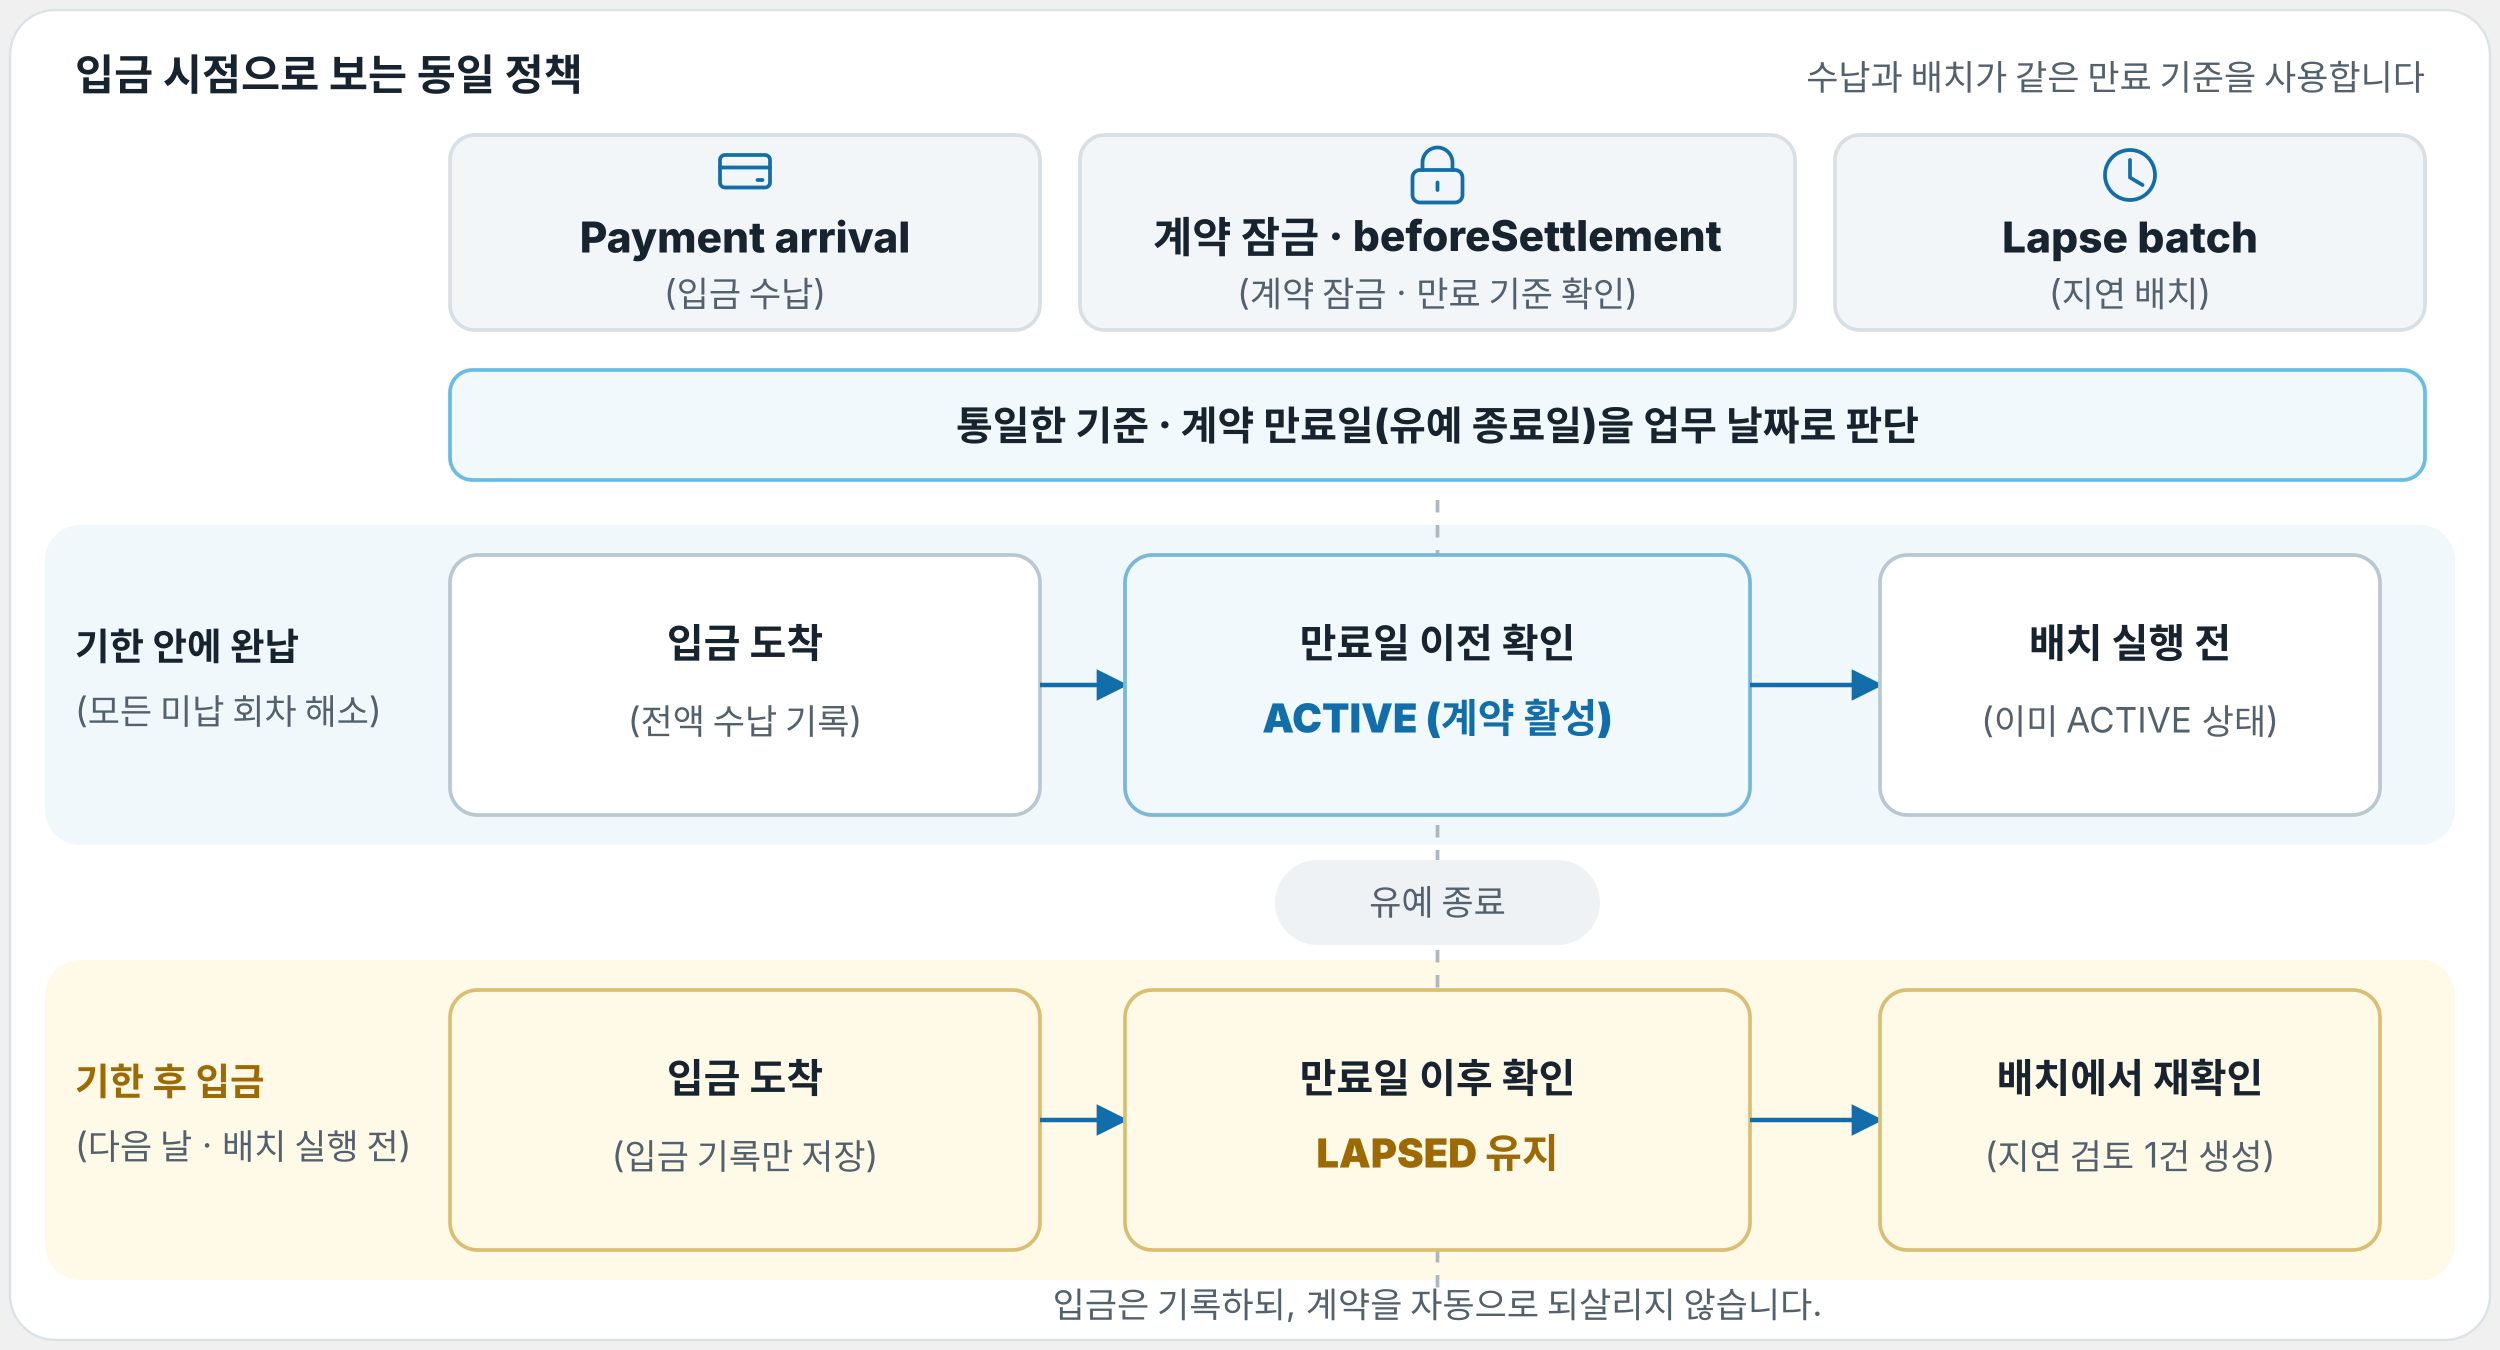
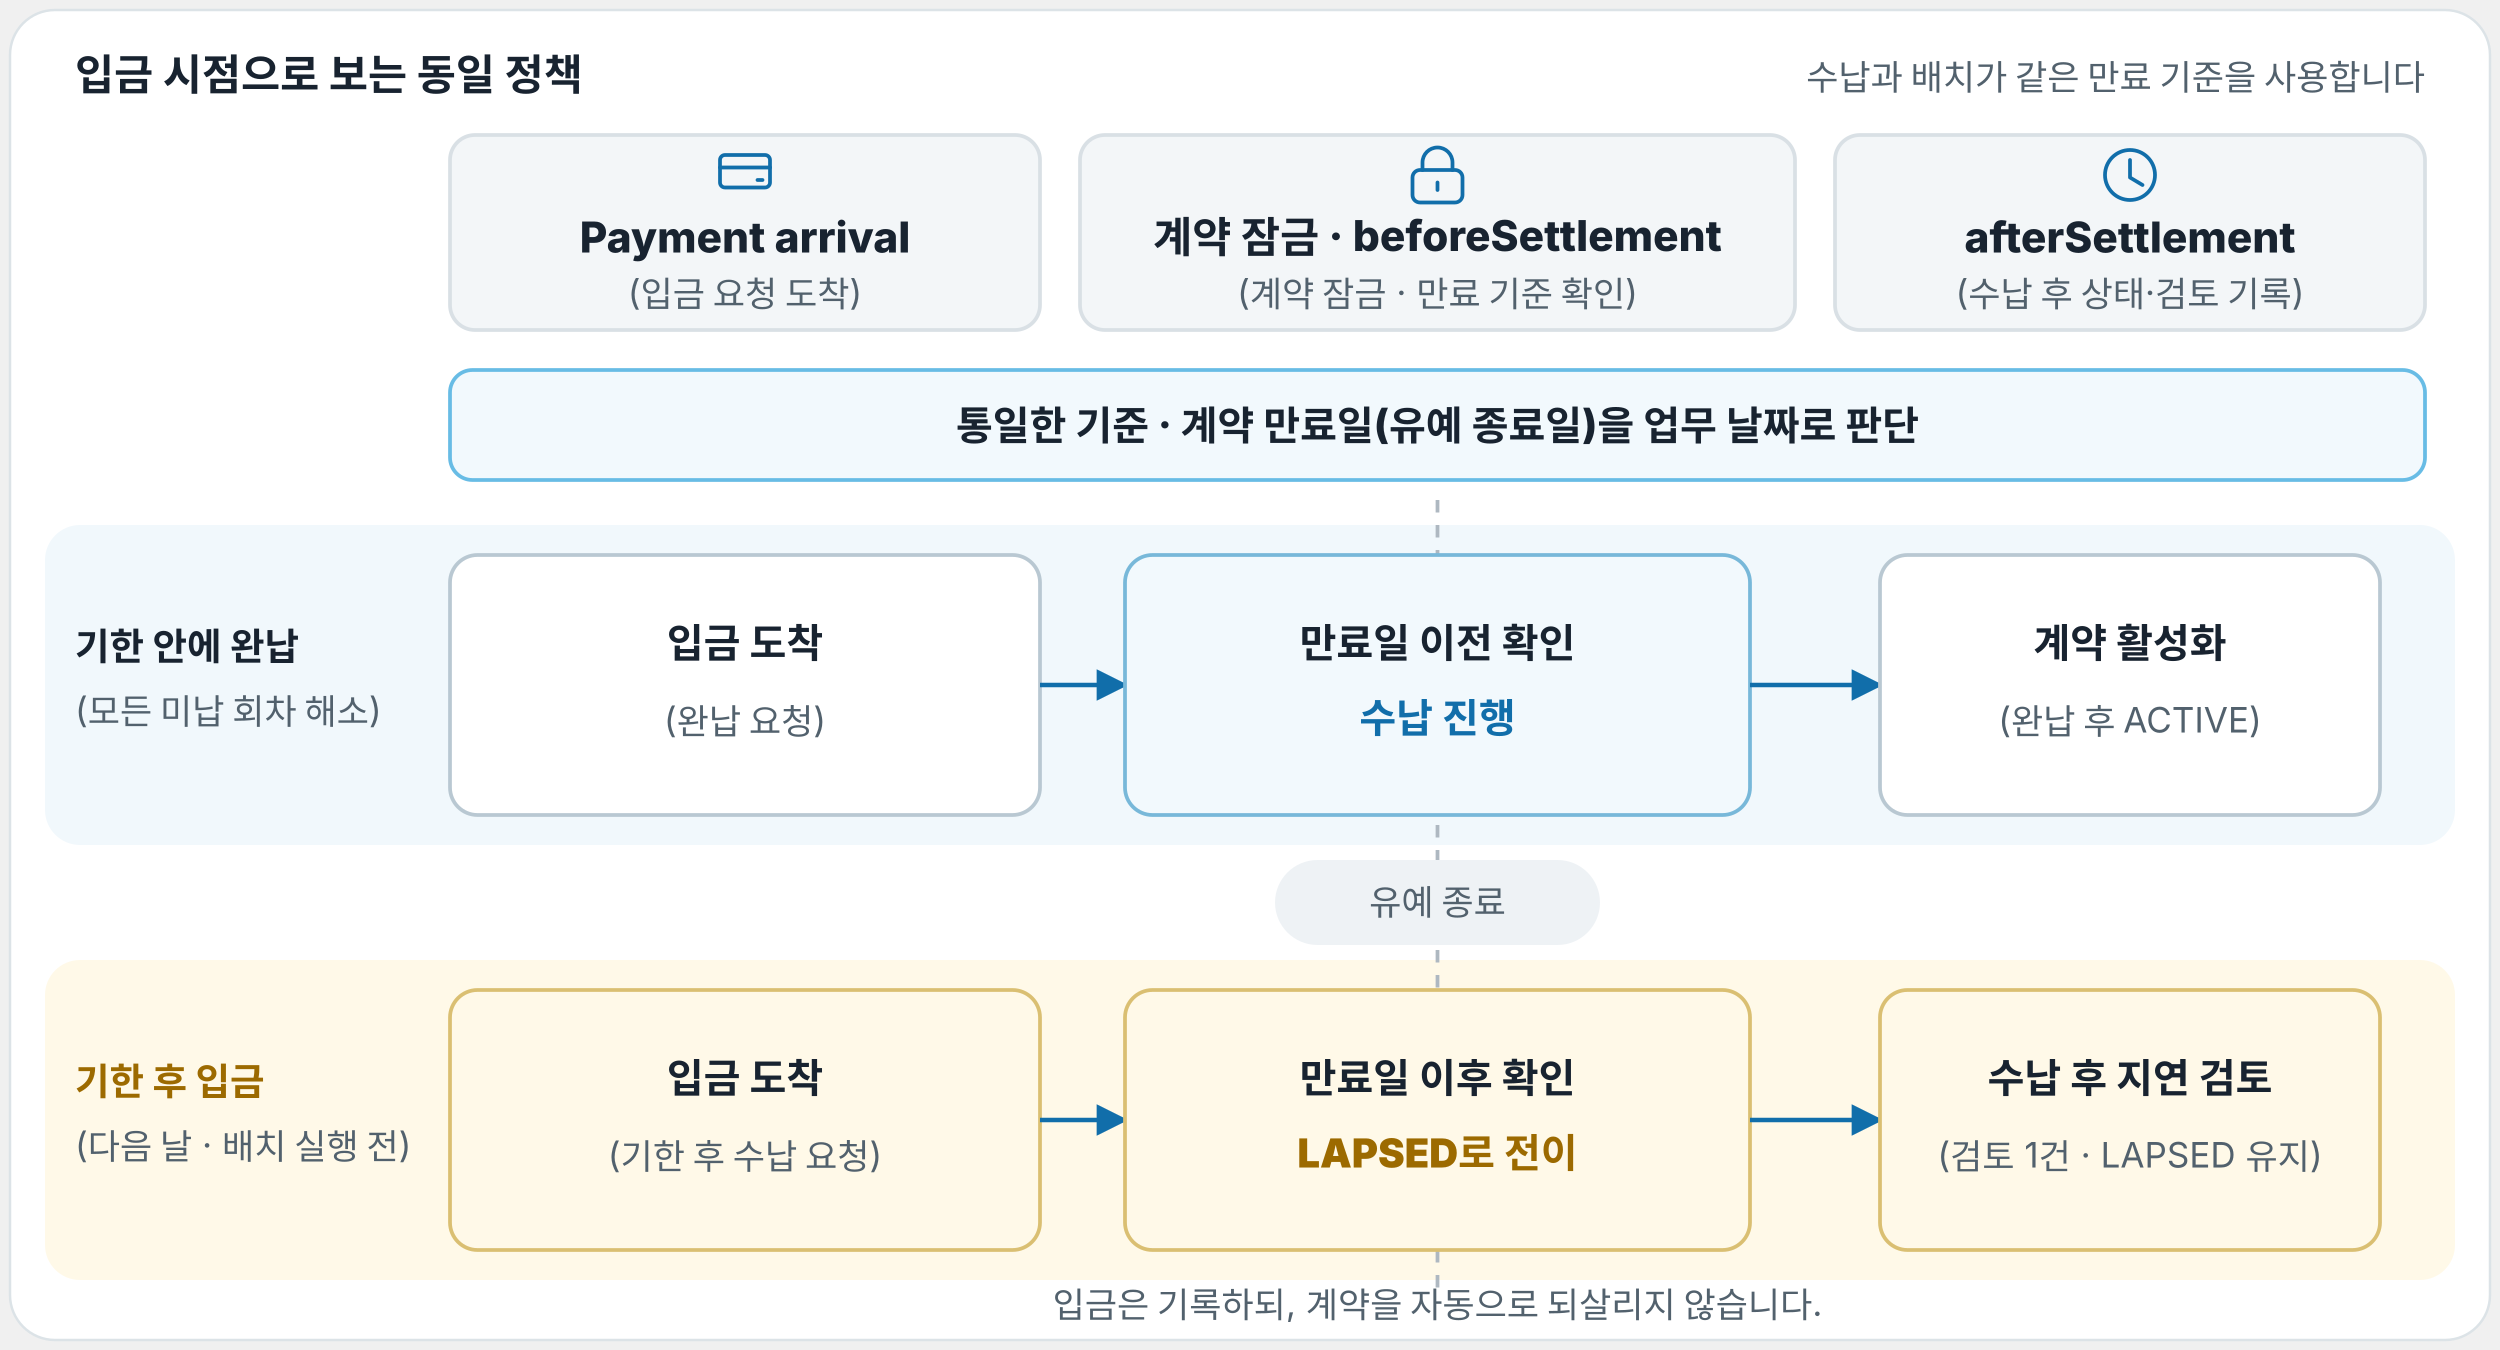
<svg xmlns="http://www.w3.org/2000/svg" viewBox="0 0 1000 540" role="img" aria-labelledby="title desc">
  <defs>
    <marker id="arrow" viewBox="0 0 10 10" refX="9" refY="5" markerWidth="7" markerHeight="7" orient="auto-start-reverse">
      <path d="M 0 0 L 10 5 L 0 10 z" fill="#116eaa" />
    </marker>
    <style>
      text{font-family:Pretendard,-apple-system,BlinkMacSystemFont,"Segoe UI",sans-serif;fill:#182330}
      .lane{fill:#f3f6f8;stroke:#d9e0e5;stroke-width:1.5}
      .rule{fill:#f2f9fd;stroke:#68bce5;stroke-width:1.5}
      .node{fill:#fff;stroke:#b9c8d2;stroke-width:1.5}
      .good{fill:#f2f9fd;stroke:#78b8d9;stroke-width:1.5}
      .warn{fill:#fff9e8;stroke:#dabf72;stroke-width:1.5}
      .flow{fill:none;stroke:#116eaa;stroke-width:1.8;marker-end:url(#arrow)}
      .guide{stroke:#aeb8c1;stroke-width:1.5;stroke-dasharray:5 5}
      .label{font-size:17px;font-weight:800}
      .sub{font-size:14px;fill:#52616d}
      .row{font-size:15px;font-weight:900}
      .title{font-size:16px;font-weight:800}
      .status{font-size:16px;font-weight:900;fill:#116eaa}
      .warning{fill:#9c6a00}
    </style>
  </defs>
  <rect x="4" y="4" width="992" height="532" rx="18" fill="#ffffff" stroke="#dce3e7" />
  <text x="30" y="36" class="label">입금 시점으로 보는 동일 정책</text>
  <text x="970" y="36" class="sub" text-anchor="end">수납과 배치가 같은 만료 기준을 사용합니다</text>
  <rect x="180" y="54" width="236" height="78" rx="10" class="lane" />
  <rect x="432" y="54" width="286" height="78" rx="10" class="lane" />
  <rect x="734" y="54" width="236" height="78" rx="10" class="lane" />
  <g fill="none" stroke="#116eaa" stroke-width="1.5" stroke-linecap="round" stroke-linejoin="round">
    <rect x="288" y="62" width="20" height="13" rx="2" />
    <path d="M288 67h20M303 72h2" />
    <rect x="565" y="68" width="20" height="13" rx="3" />
    <path d="M569 68v-3a6 6 0 0 1 12 0v3M575 73v3" />
    <circle cx="852" cy="70" r="10" />
    <path d="M852 64v7l5 3" />
  </g>
  <text x="298" y="101" text-anchor="middle" class="label">Payment arrival</text>
-   <text x="298" y="122" text-anchor="middle" class="sub">(입금 수납)</text>
+   <text x="298" y="122" text-anchor="middle" class="sub">(입금 요청 도착)</text>
  <text x="575" y="101" text-anchor="middle" class="label">계약 잠금 · beforeSettlement</text>
  <text x="575" y="122" text-anchor="middle" class="sub">(계약 잠금 · 만료 기준 확인)</text>
-   <text x="852" y="101" text-anchor="middle" class="label">Lapse batch</text>
-   <text x="852" y="122" text-anchor="middle" class="sub">(지연 배치)</text>
+   <text x="852" y="101" text-anchor="middle" class="label">afterSettlement</text>
+   <text x="852" y="122" text-anchor="middle" class="sub">(수납 후 상태·검토 기록)</text>
  <rect x="180" y="148" width="790" height="44" rx="9" class="rule" />
  <text x="575" y="176" text-anchor="middle" class="title">통일한 기준 · 계약 만료일(유예 종료일)을 업무 날짜로 판단</text>
  <rect x="18" y="210" width="964" height="128" rx="14" fill="#f1f8fc" />
  <rect x="18" y="384" width="964" height="128" rx="14" fill="#fff9e8" />
  <line x1="575" y1="200" x2="575" y2="520" class="guide" />
  <text x="30" y="264" class="row" fill="#116eaa">기한 안에 완납</text>
  <text x="30" y="289" class="sub">(모든 미납 회차 해소)</text>
  <rect x="180" y="222" width="236" height="104" rx="11" class="node" />
  <text x="298" y="263" text-anchor="middle" class="title">입금 도착</text>
-   <text x="298" y="293" text-anchor="middle" class="sub">(전액 수납 기록)</text>
+   <text x="298" y="293" text-anchor="middle" class="sub">(완납 요청)</text>
  <path d="M416 274 H450" class="flow" />
  <rect x="450" y="222" width="250" height="104" rx="11" class="good" />
  <text x="575" y="263" text-anchor="middle" class="title">만료일 이전 확인</text>
-   <text x="575" y="293" text-anchor="middle" class="status">ACTIVE (계약 활성)</text>
+   <text x="575" y="293" text-anchor="middle" class="status">수납 진행</text>
  <path d="M700 274 H752" class="flow" />
  <rect x="752" y="222" width="200" height="104" rx="11" class="node" />
-   <text x="852" y="263" text-anchor="middle" class="title">배치 실행 전</text>
-   <text x="852" y="293" text-anchor="middle" class="sub">(이미 ACTIVE 상태)</text>
+   <text x="852" y="263" text-anchor="middle" class="title">계약 활성화</text>
+   <text x="852" y="293" text-anchor="middle" class="sub">(완납 후 ACTIVE)</text>
  <rect x="510" y="344" width="130" height="34" rx="17" fill="#eef2f5" />
  <text x="575" y="366" text-anchor="middle" class="sub">유예 종료</text>
  <text x="30" y="438" class="row warning">기한 후 입금</text>
  <text x="30" y="463" class="sub">(다음 날 · 배치 실행 전)</text>
  <rect x="180" y="396" width="236" height="104" rx="11" class="warn" />
  <text x="298" y="437" text-anchor="middle" class="title">입금 도착</text>
-   <text x="298" y="467" text-anchor="middle" class="sub">(입금 기록만 저장)</text>
+   <text x="298" y="467" text-anchor="middle" class="sub">(기한 후 수납 요청)</text>
  <path d="M416 448 H450" class="flow" />
  <rect x="450" y="396" width="250" height="104" rx="11" class="warn" />
  <text x="575" y="437" text-anchor="middle" class="title">만료일 이후 확인</text>
-   <text x="575" y="467" text-anchor="middle" class="status warning">LAPSED 유지</text>
+   <text x="575" y="467" text-anchor="middle" class="status warning">LAPSED로 전이</text>
  <path d="M700 448 H752" class="flow" />
  <rect x="752" y="396" width="200" height="104" rx="11" class="warn" />
-   <text x="852" y="437" text-anchor="middle" class="title">배치에서 재확인</text>
-   <text x="852" y="467" text-anchor="middle" class="sub">(지연 검토 1건 생성)</text>
+   <text x="852" y="437" text-anchor="middle" class="title">수납 후 지연 검토</text>
+   <text x="852" y="467" text-anchor="middle" class="sub">(검토 1건 · LAPSED 유지)</text>
  <text x="575" y="527" text-anchor="middle" class="sub">입금은 기록하되, 계약을 자동으로 되살리지 않습니다.</text>
</svg>
